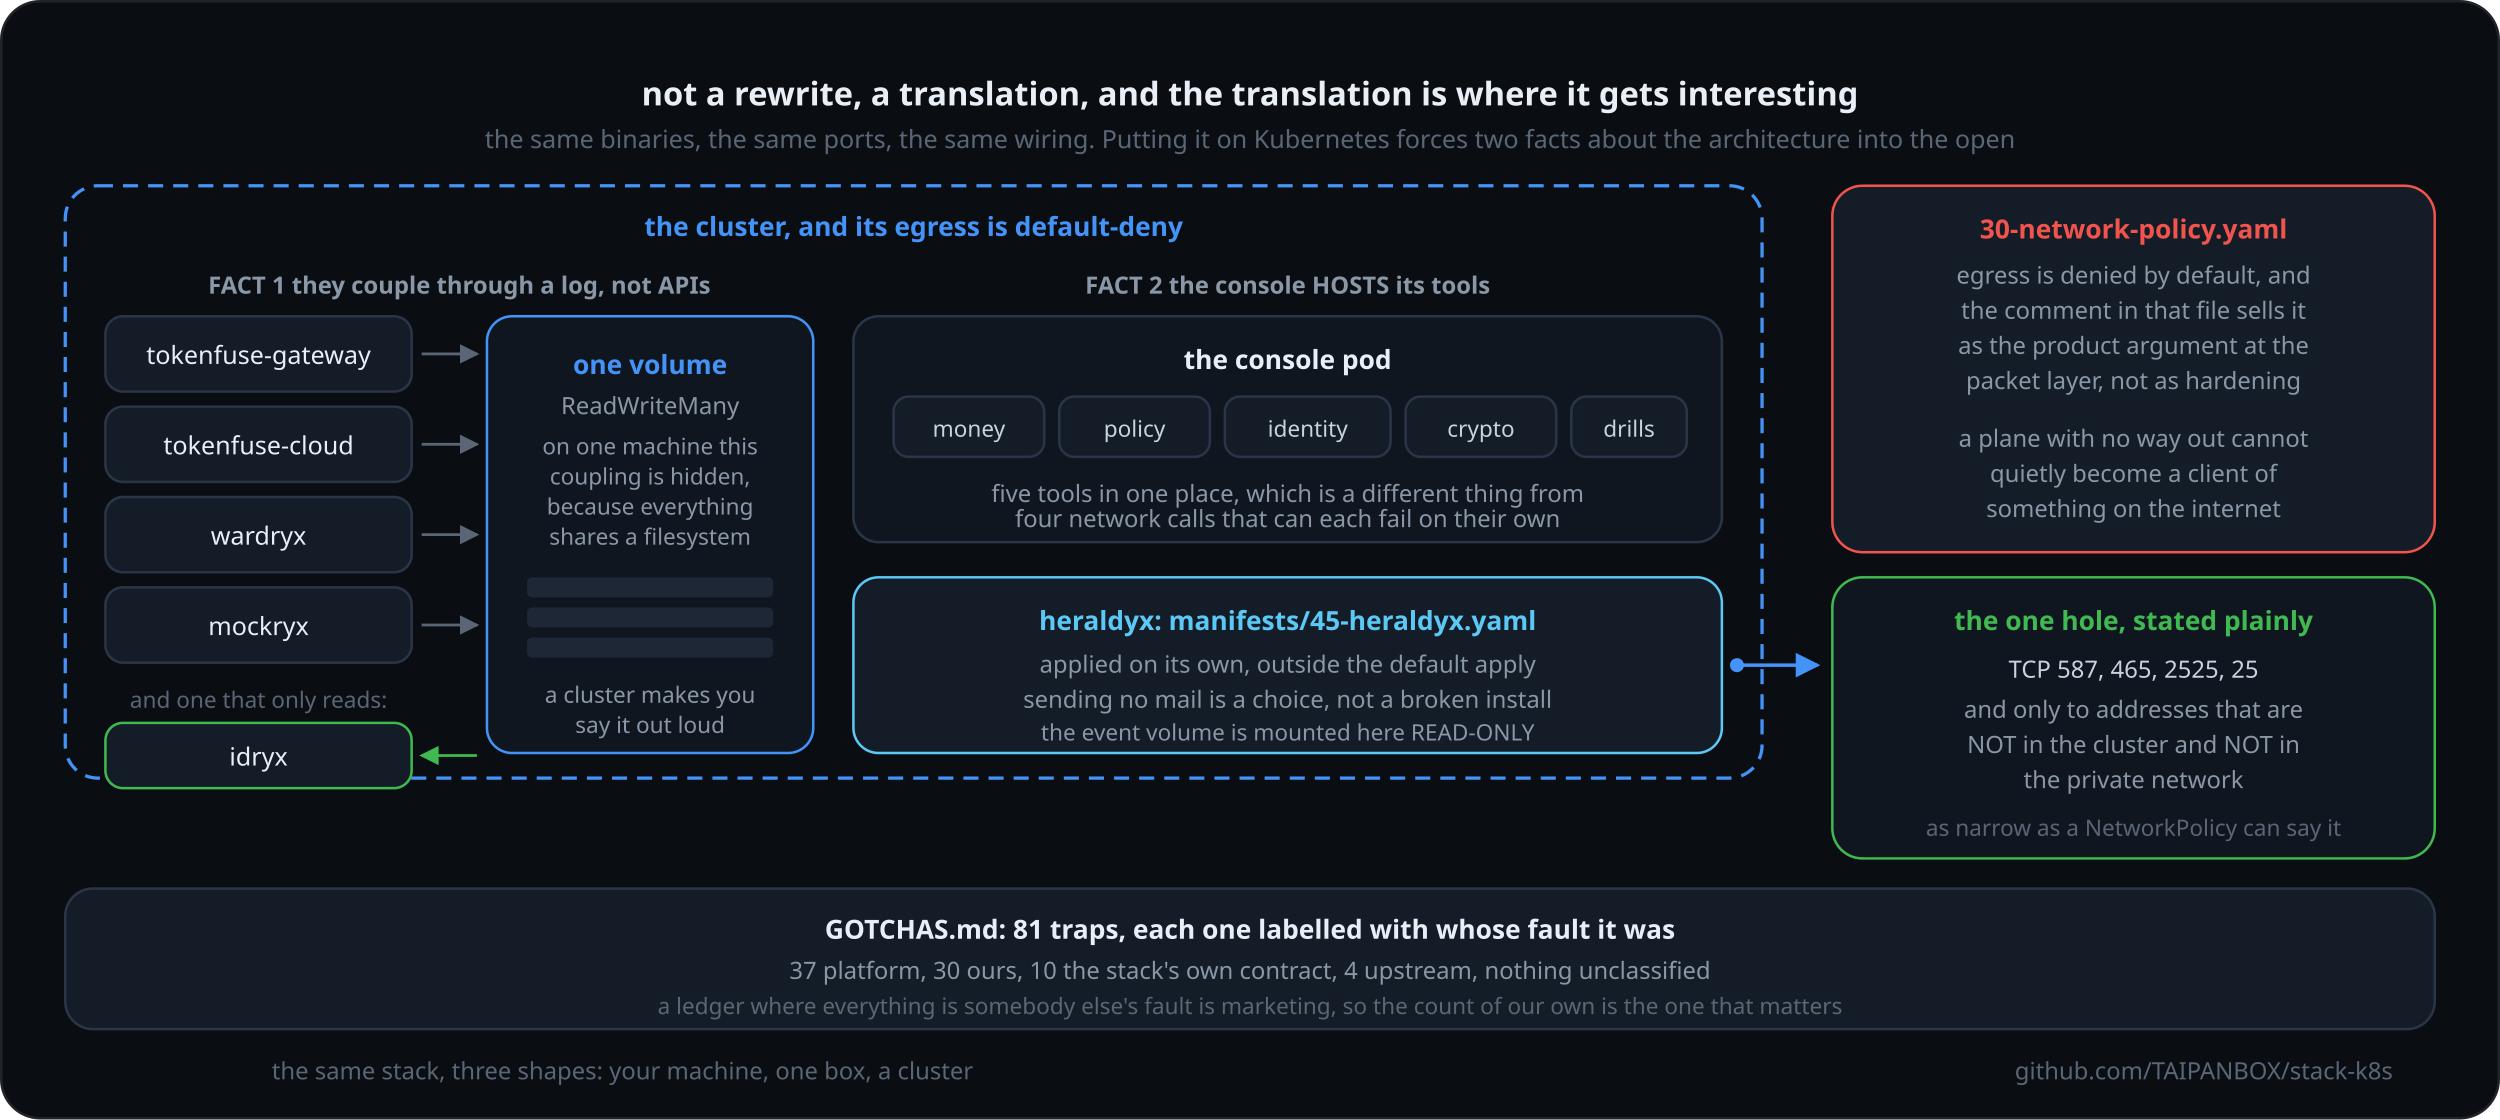
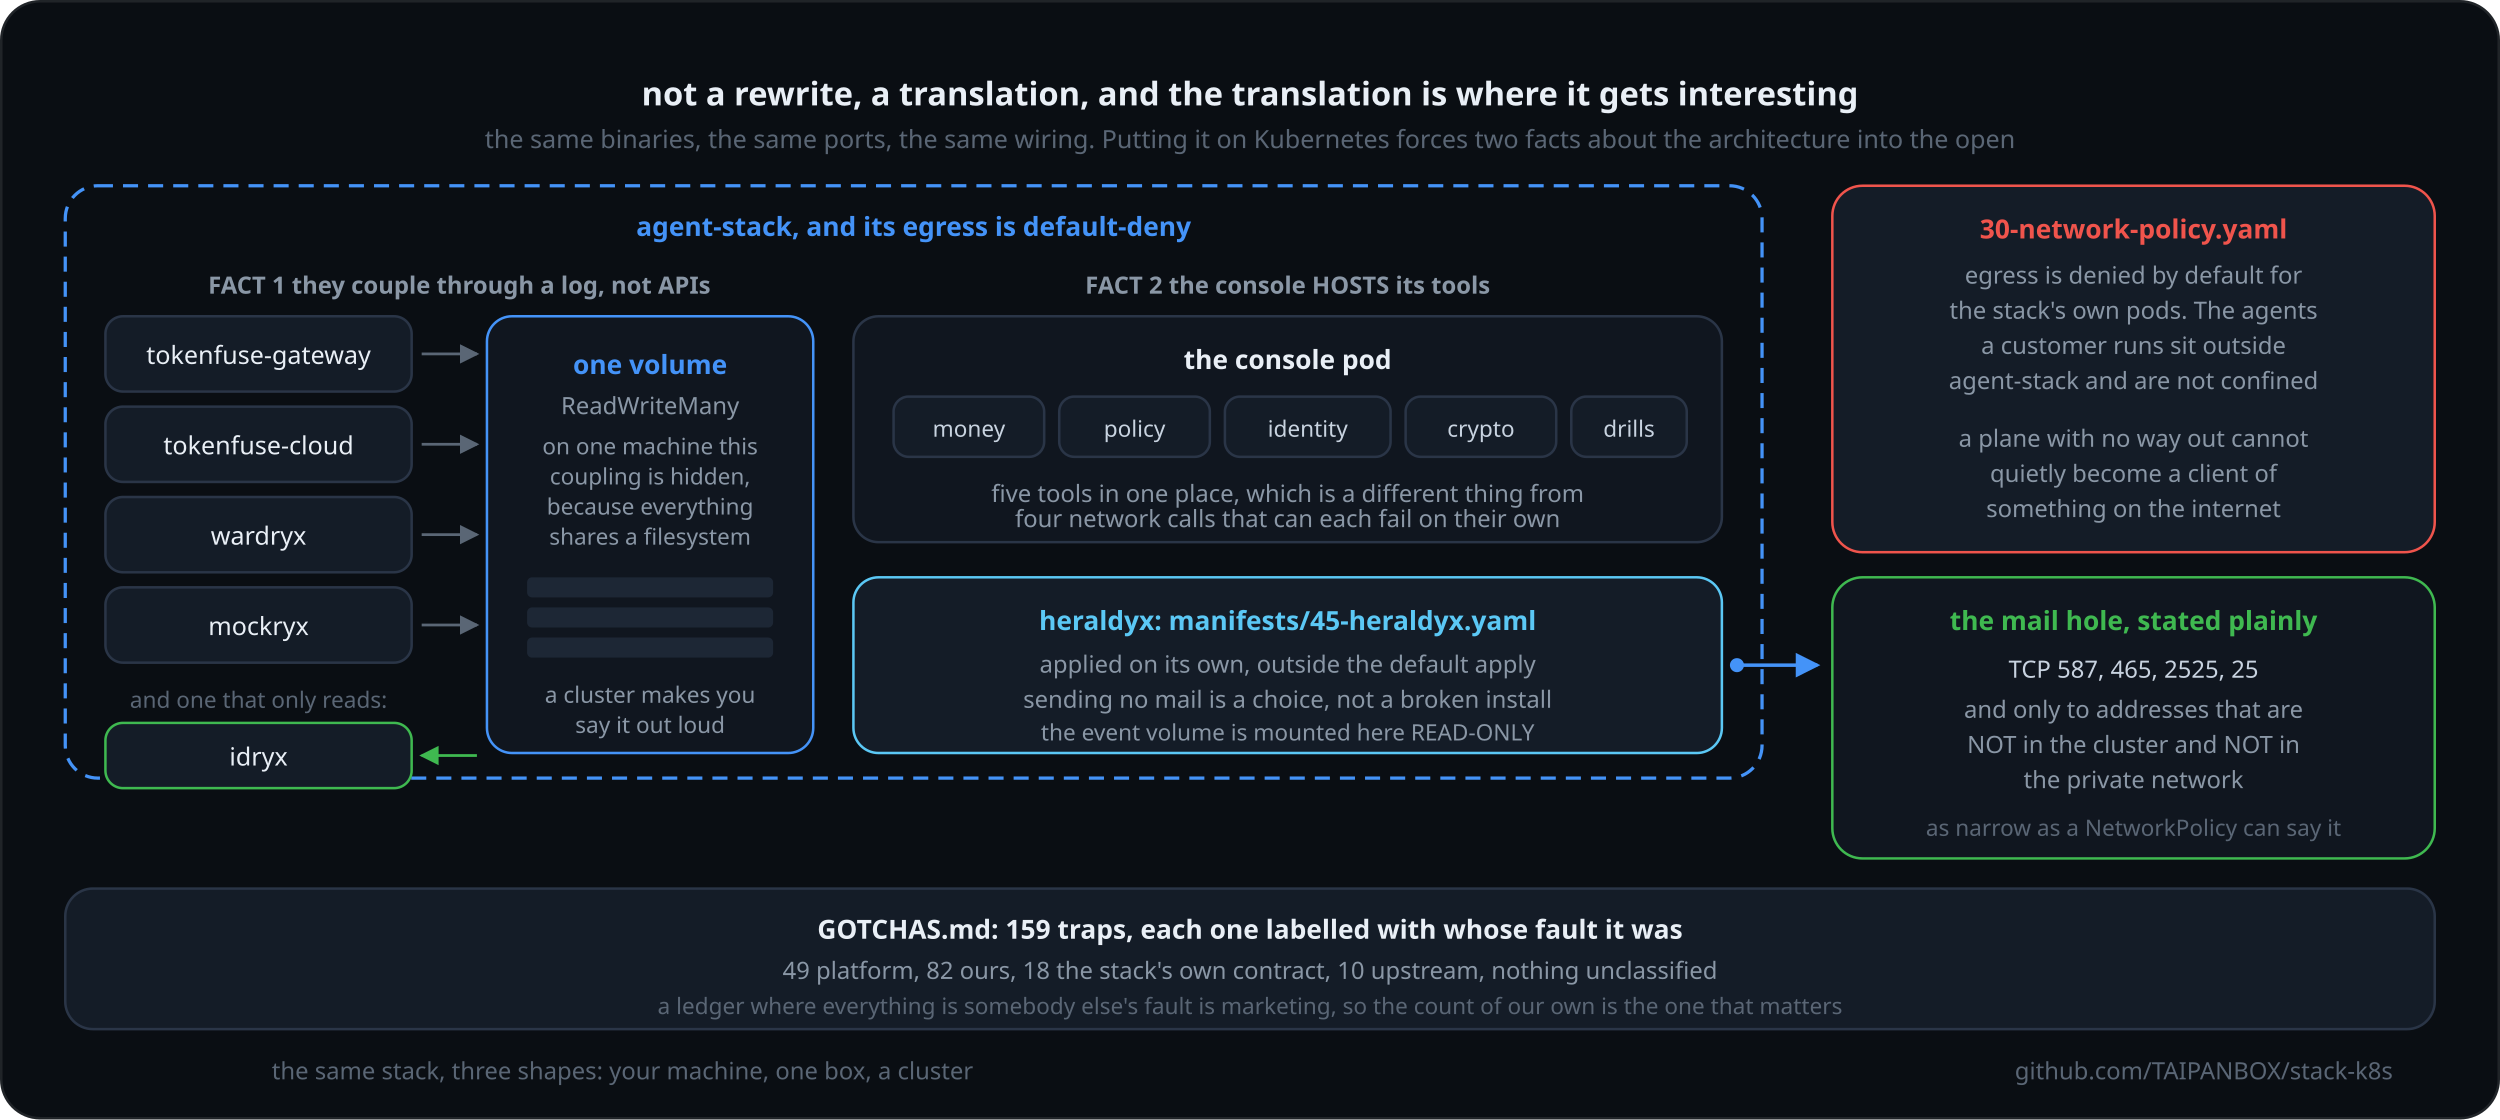
- <svg xmlns="http://www.w3.org/2000/svg" viewBox="-18 -18 996 446" width="996" height="446" role="img" aria-label="stack-k8s is the same stack as a Kubernetes workload, and the translation forces two architectural facts into the open: the planes couple through a shared read-write-many event volume rather than through APIs, and the console hosts five tools rather than being a client of four services. Egress is default-deny, and heraldyx is the one hole, applied from its own manifest and permitted only TCP 587, 465, 2525 and 25 to addresses outside the cluster and the private network">
+ <svg xmlns="http://www.w3.org/2000/svg" viewBox="-18 -18 996 446" width="996" height="446" role="img" aria-label="stack-k8s is the same stack as a Kubernetes workload, and the translation forces two architectural facts into the open: the planes couple through a shared read-write-many event volume rather than through APIs, and the console hosts five tools rather than being a client of four services. Egress from the stack's own pods is default-deny, the agents a customer runs sit outside that namespace and are not confined by it, the gateway reaches the model provider on 443, and heraldyx, applied from its own manifest, is the mail hole, permitted only TCP 587, 465, 2525 and 25 to addresses outside the cluster and the private network">
  <rect x="-18" y="-18" width="996" height="446" rx="16" fill="#0A0E13" />
  <rect x="-17.5" y="-17.5" width="995" height="445" rx="15.5" fill="none" stroke="rgba(255,255,255,.09)" />
  <defs>
    <marker id="sk-a" viewBox="0 0 8 8" refX="7" refY="4" markerWidth="7" markerHeight="7" orient="auto">
      <path d="M0 0 L8 4 L0 8 z" fill="#5A6675" />
    </marker>
    <marker id="sk-r" viewBox="0 0 8 8" refX="7" refY="4" markerWidth="7" markerHeight="7" orient="auto">
      <path d="M0 0 L8 4 L0 8 z" fill="#3FB950" />
    </marker>
    <marker id="sk-b" viewBox="0 0 8 8" refX="7" refY="4" markerWidth="7" markerHeight="7" orient="auto">
      <path d="M0 0 L8 4 L0 8 z" fill="#4493F8" />
    </marker>
  </defs>
  <g font-family="ui-monospace,Menlo" text-anchor="middle">
    <text x="480" y="24" fill="#E9EFF6" font-size="13" font-weight="700">not a rewrite, a translation, and the translation is where it gets interesting</text>
    <text x="480" y="41" fill="#5A6675" font-size="10">the same binaries, the same ports, the same wiring. Putting it on Kubernetes forces two facts about the architecture into the open</text>
    <rect x="8" y="56" width="676" height="236" rx="13" fill="none" stroke="#4493F8" stroke-dasharray="6 4" stroke-width="1.3">
      <animate attributeName="stroke-opacity" values="1;.45;1" dur="3.6s" repeatCount="indefinite" />
    </rect>
-     <text x="346" y="76" fill="#4493F8" font-size="10.5" font-weight="700">the cluster, and its egress is default-deny</text>
+     <text x="346" y="76" fill="#4493F8" font-size="10.5" font-weight="700">agent-stack, and its egress is default-deny</text>
    <text x="165" y="99" fill="#8A97A6" font-size="9.5" font-weight="700">FACT 1  they couple through a log, not APIs</text>
    <rect x="24" y="108" width="122" height="30" rx="7" fill="#141C27" stroke="#2a3547" />
    <text x="85" y="127" fill="#E9EFF6" font-size="10">tokenfuse-gateway</text>
    <rect x="24" y="144" width="122" height="30" rx="7" fill="#141C27" stroke="#2a3547" />
    <text x="85" y="163" fill="#E9EFF6" font-size="10">tokenfuse-cloud</text>
    <rect x="24" y="180" width="122" height="30" rx="7" fill="#141C27" stroke="#2a3547" />
    <text x="85" y="199" fill="#E9EFF6" font-size="10">wardryx</text>
    <rect x="24" y="216" width="122" height="30" rx="7" fill="#141C27" stroke="#2a3547" />
    <text x="85" y="235" fill="#E9EFF6" font-size="10">mockryx</text>
    <path d="M150 123 L172 123" stroke="#5A6675" stroke-width="1.1" marker-end="url(#sk-a)" fill="none" />
    <path d="M150 159 L172 159" stroke="#5A6675" stroke-width="1.1" marker-end="url(#sk-a)" fill="none" />
    <path d="M150 195 L172 195" stroke="#5A6675" stroke-width="1.1" marker-end="url(#sk-a)" fill="none" />
    <path d="M150 231 L172 231" stroke="#5A6675" stroke-width="1.1" marker-end="url(#sk-a)" fill="none" />
    <text x="85" y="264" fill="#5A6675" font-size="9">and one that only reads:</text>
    <rect x="24" y="270" width="122" height="26" rx="7" fill="#141C27" stroke="#3FB950" />
    <text x="85" y="287" fill="#E9EFF6" font-size="10">idryx</text>
    <path d="M172 283 L150 283" stroke="#3FB950" stroke-width="1.1" marker-end="url(#sk-r)" fill="none" />
    <rect x="176" y="108" width="130" height="174" rx="10" fill="#10161F" stroke="#4493F8" />
    <text x="241" y="131" fill="#4493F8" font-size="10.5" font-weight="700">one volume</text>
    <text x="241" y="147" fill="#8A97A6" font-size="9.5">ReadWriteMany</text>
    <text x="241" y="163" fill="#8A97A6" font-size="9">on one machine this</text>
    <text x="241" y="175" fill="#8A97A6" font-size="9">coupling is hidden,</text>
    <text x="241" y="187" fill="#8A97A6" font-size="9">because everything</text>
    <text x="241" y="199" fill="#8A97A6" font-size="9">shares a filesystem</text>
    <rect x="192" y="212" width="98" height="8" rx="2" fill="#1d2735" />
    <rect x="192" y="224" width="98" height="8" rx="2" fill="#1d2735" />
    <rect x="192" y="236" width="98" height="8" rx="2" fill="#1d2735" />
    <text x="241" y="262" fill="#8A97A6" font-size="9">a cluster makes you</text>
    <text x="241" y="274" fill="#8A97A6" font-size="9">say it out loud</text>
    <text x="495" y="99" fill="#8A97A6" font-size="9.5" font-weight="700">FACT 2  the console HOSTS its tools</text>
    <rect x="322" y="108" width="346" height="90" rx="10" fill="#10161F" stroke="#2a3547" />
    <text x="495" y="129" fill="#E9EFF6" font-size="10.5" font-weight="700">the console pod</text>
    <rect x="338" y="140" width="60" height="24" rx="6" fill="#141C27" stroke="#2a3547" />
    <text x="368" y="156" fill="#C8D3E0" font-size="9">money</text>
    <rect x="404" y="140" width="60" height="24" rx="6" fill="#141C27" stroke="#2a3547" />
    <text x="434" y="156" fill="#C8D3E0" font-size="9">policy</text>
    <rect x="470" y="140" width="66" height="24" rx="6" fill="#141C27" stroke="#2a3547" />
    <text x="503" y="156" fill="#C8D3E0" font-size="9">identity</text>
    <rect x="542" y="140" width="60" height="24" rx="6" fill="#141C27" stroke="#2a3547" />
    <text x="572" y="156" fill="#C8D3E0" font-size="9">crypto</text>
    <rect x="608" y="140" width="46" height="24" rx="6" fill="#141C27" stroke="#2a3547" />
    <text x="631" y="156" fill="#C8D3E0" font-size="9">drills</text>
    <text x="495" y="182" fill="#8A97A6" font-size="9.5">five tools in one place, which is a different thing from</text>
    <text x="495" y="192" fill="#8A97A6" font-size="9.5">four network calls that can each fail on their own</text>
    <rect x="322" y="212" width="346" height="70" rx="10" fill="#141C27" stroke="#5BC8F5" />
    <text x="495" y="233" fill="#5BC8F5" font-size="10.5" font-weight="700">heraldyx: manifests/45-heraldyx.yaml</text>
    <text x="495" y="250" fill="#8A97A6" font-size="9.5">applied on its own, outside the default apply</text>
    <text x="495" y="264" fill="#8A97A6" font-size="9.5">sending no mail is a choice, not a broken install</text>
    <text x="495" y="277" fill="#8A97A6" font-size="9">the event volume is mounted here READ-ONLY</text>
    <path d="M672 247 L706 247" stroke="#4493F8" stroke-width="1.4" marker-end="url(#sk-b)" fill="none" />
    <circle cx="674" cy="247" r="2.8" fill="#4493F8">
      <animate attributeName="cx" values="674;703" dur="2.6s" repeatCount="indefinite" />
      <animate attributeName="opacity" values="0;1;1;0" dur="2.6s" repeatCount="indefinite" />
    </circle>
    <rect x="712" y="56" width="240" height="146" rx="12" fill="#141C27" stroke="#F0544C" />
    <text x="832" y="77" fill="#F0544C" font-size="10.5" font-weight="700">30-network-policy.yaml</text>
-     <text x="832" y="95" fill="#8A97A6" font-size="9.5">egress is denied by default, and</text>
-     <text x="832" y="109" fill="#8A97A6" font-size="9.5">the comment in that file sells it</text>
-     <text x="832" y="123" fill="#8A97A6" font-size="9.5">as the product argument at the</text>
-     <text x="832" y="137" fill="#8A97A6" font-size="9.5">packet layer, not as hardening</text>
+     <text x="832" y="95" fill="#8A97A6" font-size="9.5">egress is denied by default for</text>
+     <text x="832" y="109" fill="#8A97A6" font-size="9.5">the stack's own pods. The agents</text>
+     <text x="832" y="123" fill="#8A97A6" font-size="9.5">a customer runs sit outside</text>
+     <text x="832" y="137" fill="#8A97A6" font-size="9.5">agent-stack and are not confined</text>
    <text x="832" y="160" fill="#8A97A6" font-size="9.5">a plane with no way out cannot</text>
    <text x="832" y="174" fill="#8A97A6" font-size="9.5">quietly become a client of</text>
    <text x="832" y="188" fill="#8A97A6" font-size="9.5">something on the internet</text>
    <rect x="712" y="212" width="240" height="112" rx="12" fill="#10161F" stroke="#3FB950" />
-     <text x="832" y="233" fill="#3FB950" font-size="10.5" font-weight="700">the one hole, stated plainly</text>
+     <text x="832" y="233" fill="#3FB950" font-size="10.5" font-weight="700">the mail hole, stated plainly</text>
    <text x="832" y="252" fill="#C8D3E0" font-size="9.5">TCP 587, 465, 2525, 25</text>
    <text x="832" y="268" fill="#8A97A6" font-size="9.5">and only to addresses that are</text>
    <text x="832" y="282" fill="#8A97A6" font-size="9.5">NOT in the cluster and NOT in</text>
    <text x="832" y="296" fill="#8A97A6" font-size="9.5">the private network</text>
    <text x="832" y="315" fill="#5A6675" font-size="9">as narrow as a NetworkPolicy can say it</text>
    <rect x="8" y="336" width="944" height="56" rx="11" fill="#141C27" stroke="#2a3547" />
-     <text x="480" y="356" fill="#E9EFF6" font-size="10.5" font-weight="700">GOTCHAS.md: 81 traps, each one labelled with whose fault it was</text>
-     <text x="480" y="372" fill="#8A97A6" font-size="9.5">37 platform, 30 ours, 10 the stack's own contract, 4 upstream, nothing unclassified</text>
+     <text x="480" y="356" fill="#E9EFF6" font-size="10.5" font-weight="700">GOTCHAS.md: 159 traps, each one labelled with whose fault it was</text>
+     <text x="480" y="372" fill="#8A97A6" font-size="9.5">49 platform, 82 ours, 18 the stack's own contract, 10 upstream, nothing unclassified</text>
    <text x="480" y="386" fill="#5A6675" font-size="9">a ledger where everything is somebody else's fault is marketing, so the count of our own is the one that matters</text>
    <text x="860" y="412" fill="#5A6675" font-size="9.5">github.com/TAIPANBOX/stack-k8s</text>
    <text x="230" y="412" fill="#5A6675" font-size="9.5">the same stack, three shapes: your machine, one box, a cluster</text>
  </g>
</svg>
